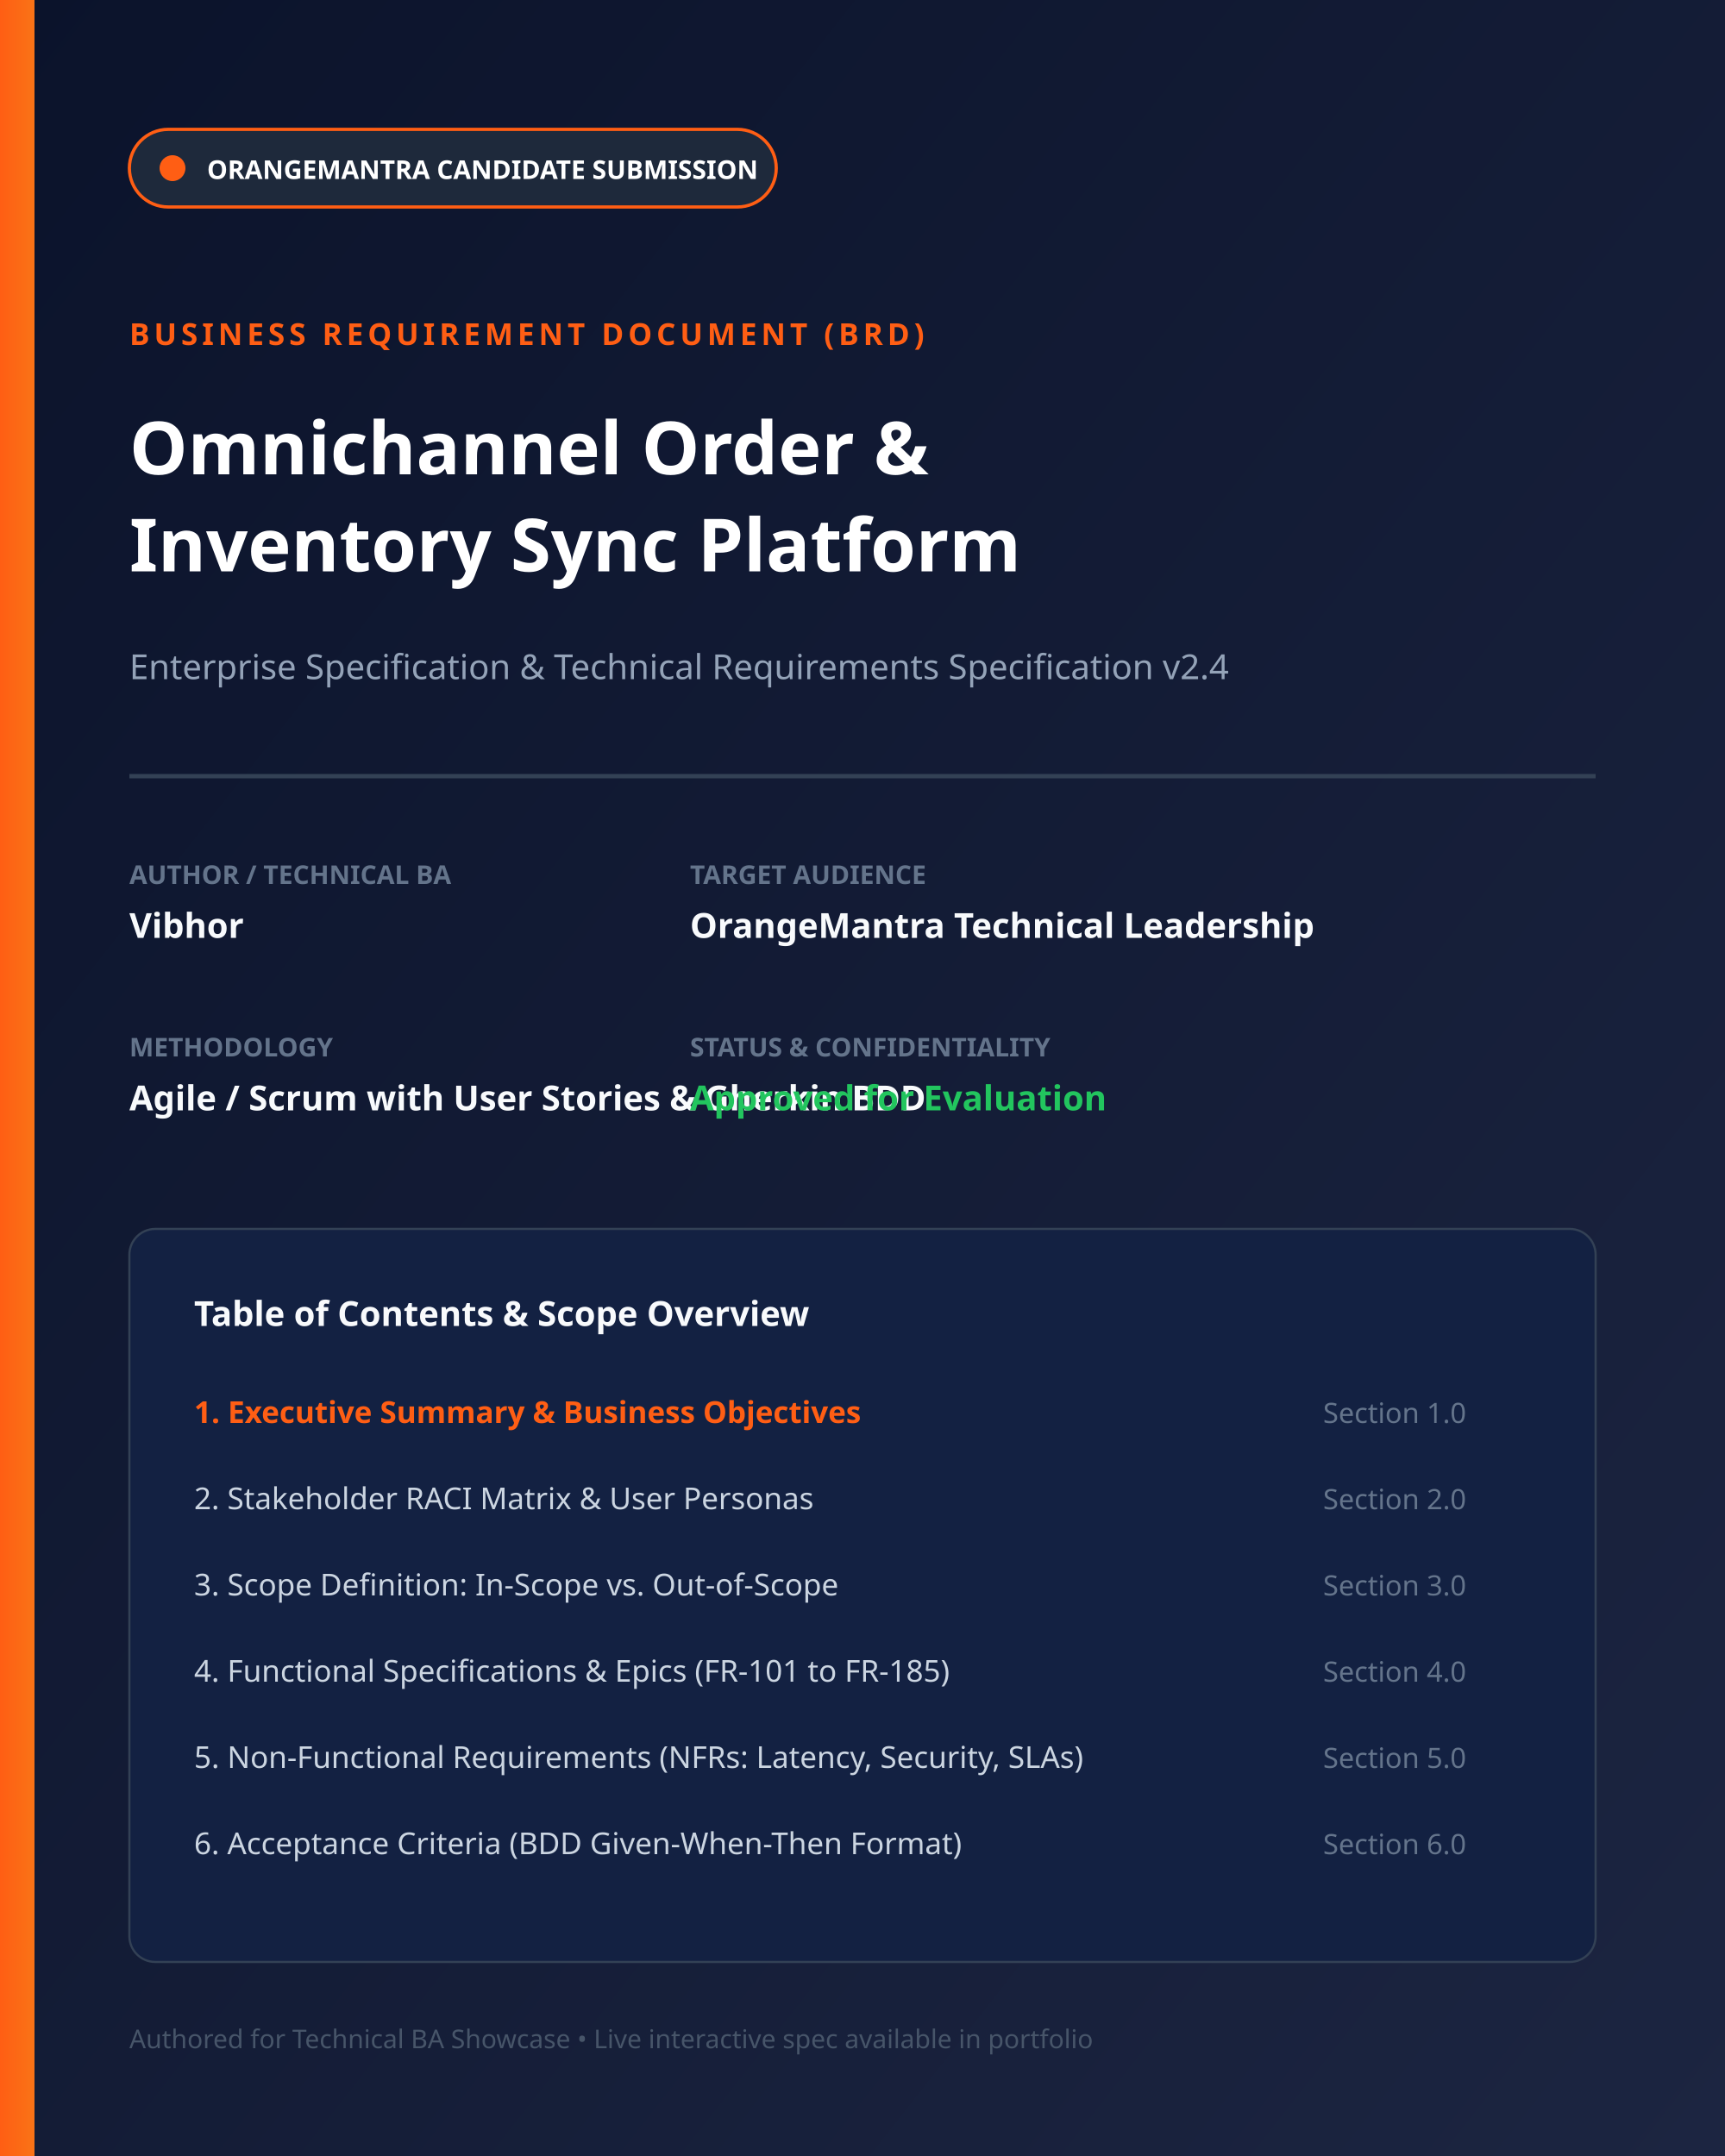
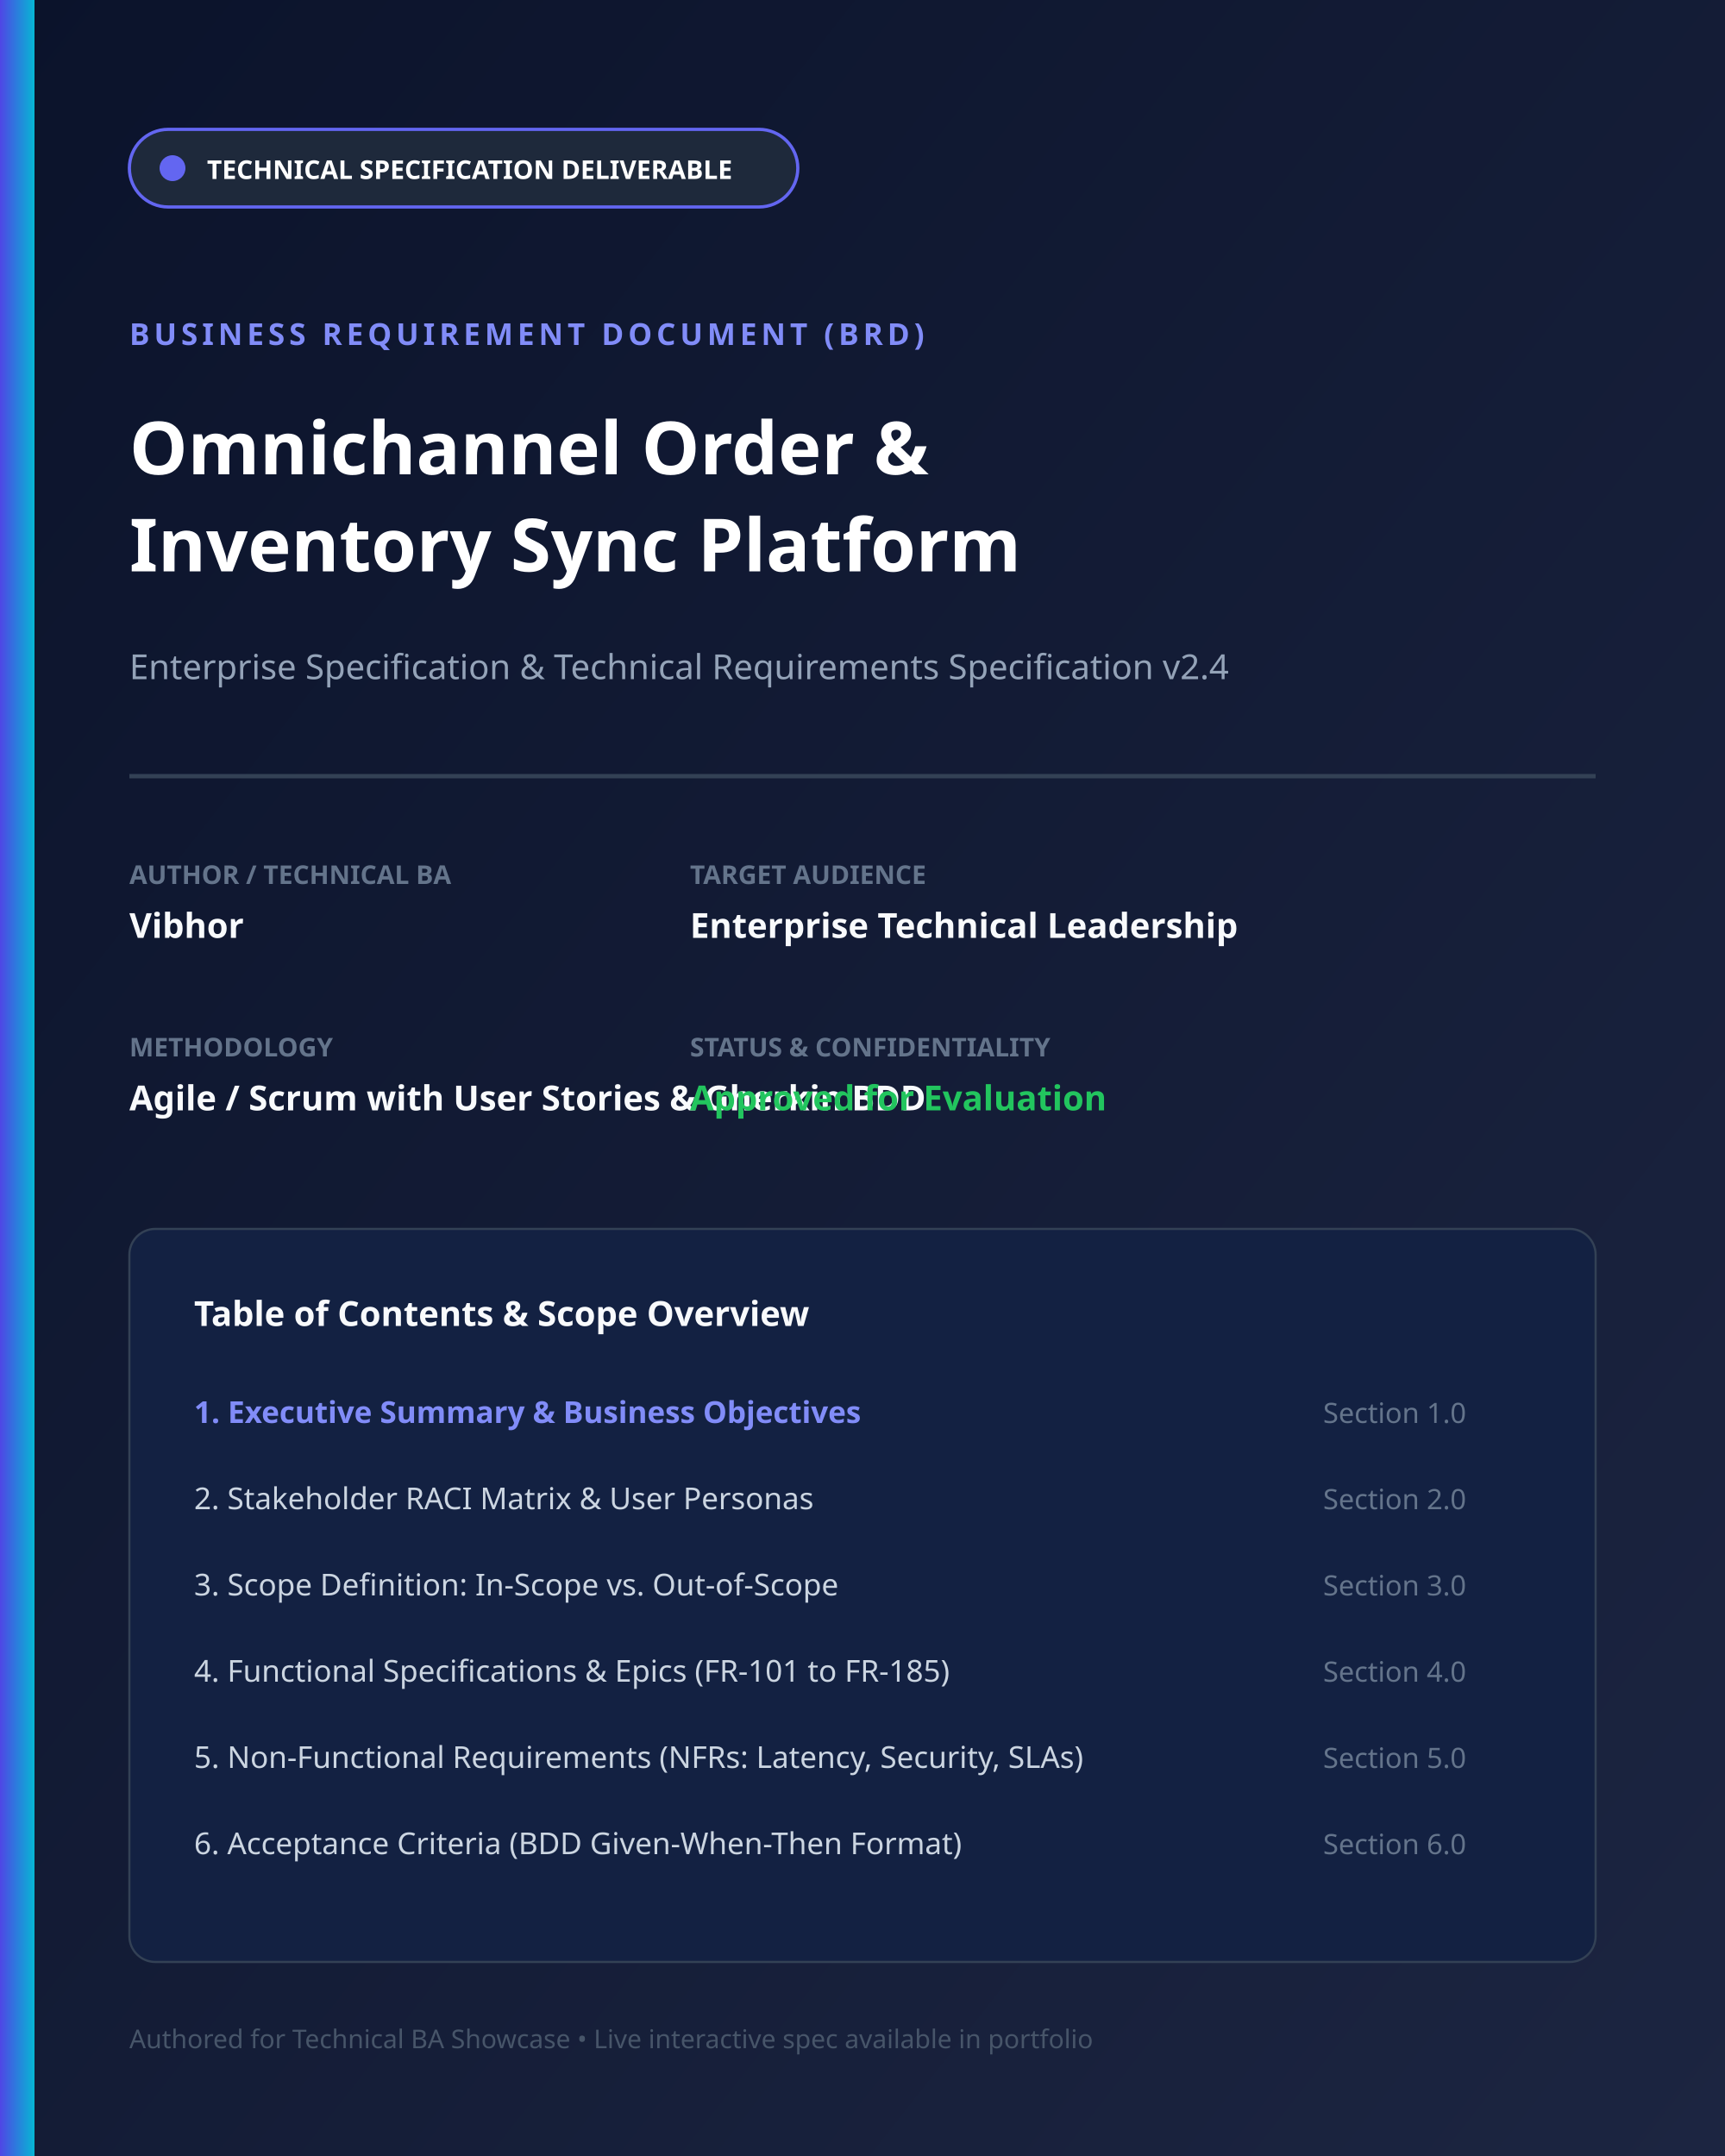
<svg xmlns="http://www.w3.org/2000/svg" viewBox="0 0 800 1000" width="100%" height="100%">
  <defs>
    <linearGradient id="coverBg" x1="0%" y1="0%" x2="100%" y2="100%">
      <stop offset="0%" stop-color="#0b132b" />
      <stop offset="100%" stop-color="#1c2541" />
    </linearGradient>
-     <linearGradient id="accentOrange" x1="0%" y1="0%" x2="100%" y2="0%">
-       <stop offset="0%" stop-color="#ff5e14" />
-       <stop offset="100%" stop-color="#f97316" />
+     <linearGradient id="accentPrimary" x1="0%" y1="0%" x2="100%" y2="0%">
+       <stop offset="0%" stop-color="#4f46e5" />
+       <stop offset="100%" stop-color="#06b6d4" />
    </linearGradient>
  </defs>
  <rect width="800" height="1000" fill="url(#coverBg)" />
-   <rect x="0" y="0" width="16" height="1000" fill="url(#accentOrange)" />
-   <rect x="60" y="60" width="300" height="36" rx="18" fill="#1e293b" stroke="#ff5e14" stroke-width="1.5" />
-   <circle cx="80" cy="78" r="6" fill="#ff5e14" />
-   <text x="96" y="83" fill="#ffffff" font-family="system-ui, sans-serif" font-size="12" font-weight="700">ORANGEMANTRA CANDIDATE SUBMISSION</text>
-   <text x="60" y="160" fill="#ff5e14" font-family="system-ui, sans-serif" font-size="14" font-weight="800" letter-spacing="2">BUSINESS REQUIREMENT DOCUMENT (BRD)</text>
+   <rect x="0" y="0" width="16" height="1000" fill="url(#accentPrimary)" />
+   <rect x="60" y="60" width="310" height="36" rx="18" fill="#1e293b" stroke="#6366f1" stroke-width="1.5" />
+   <circle cx="80" cy="78" r="6" fill="#6366f1" />
+   <text x="96" y="83" fill="#ffffff" font-family="system-ui, sans-serif" font-size="12" font-weight="700">TECHNICAL SPECIFICATION DELIVERABLE</text>
+   <text x="60" y="160" fill="#818cf8" font-family="system-ui, sans-serif" font-size="14" font-weight="800" letter-spacing="2">BUSINESS REQUIREMENT DOCUMENT (BRD)</text>
  <text x="60" y="220" fill="#ffffff" font-family="system-ui, sans-serif" font-size="34" font-weight="800">Omnichannel Order &amp;</text>
  <text x="60" y="265" fill="#ffffff" font-family="system-ui, sans-serif" font-size="34" font-weight="800">Inventory Sync Platform</text>
  <text x="60" y="315" fill="#94a3b8" font-family="system-ui, sans-serif" font-size="16">Enterprise Specification &amp; Technical Requirements Specification v2.4</text>
  <line x1="60" y1="360" x2="740" y2="360" stroke="#334155" stroke-width="2" />
  <text x="60" y="410" fill="#64748b" font-family="system-ui, sans-serif" font-size="12" font-weight="700">AUTHOR / TECHNICAL BA</text>
  <text x="60" y="435" fill="#f8fafc" font-family="system-ui, sans-serif" font-size="16" font-weight="600">Vibhor</text>
  <text x="320" y="410" fill="#64748b" font-family="system-ui, sans-serif" font-size="12" font-weight="700">TARGET AUDIENCE</text>
-   <text x="320" y="435" fill="#f8fafc" font-family="system-ui, sans-serif" font-size="16" font-weight="600">OrangeMantra Technical Leadership</text>
+   <text x="320" y="435" fill="#f8fafc" font-family="system-ui, sans-serif" font-size="16" font-weight="600">Enterprise Technical Leadership</text>
  <text x="60" y="490" fill="#64748b" font-family="system-ui, sans-serif" font-size="12" font-weight="700">METHODOLOGY</text>
  <text x="60" y="515" fill="#f8fafc" font-family="system-ui, sans-serif" font-size="16" font-weight="600">Agile / Scrum with User Stories &amp; Gherkin BDD</text>
  <text x="320" y="490" fill="#64748b" font-family="system-ui, sans-serif" font-size="12" font-weight="700">STATUS &amp; CONFIDENTIALITY</text>
  <text x="320" y="515" fill="#22c55e" font-family="system-ui, sans-serif" font-size="16" font-weight="600">Approved for Evaluation</text>
  <rect x="60" y="570" width="680" height="340" rx="12" fill="#132142" stroke="#334155" />
  <text x="90" y="615" fill="#f8fafc" font-family="system-ui, sans-serif" font-size="16" font-weight="700">Table of Contents &amp; Scope Overview</text>
-   <text x="90" y="660" fill="#ff5e14" font-family="system-ui, sans-serif" font-size="14" font-weight="600">1. Executive Summary &amp; Business Objectives</text>
+   <text x="90" y="660" fill="#818cf8" font-family="system-ui, sans-serif" font-size="14" font-weight="600">1. Executive Summary &amp; Business Objectives</text>
  <text x="680" y="660" fill="#64748b" font-family="system-ui, sans-serif" font-size="13" text-anchor="end">Section 1.0</text>
  <text x="90" y="700" fill="#cbd5e1" font-family="system-ui, sans-serif" font-size="14">2. Stakeholder RACI Matrix &amp; User Personas</text>
  <text x="680" y="700" fill="#64748b" font-family="system-ui, sans-serif" font-size="13" text-anchor="end">Section 2.0</text>
  <text x="90" y="740" fill="#cbd5e1" font-family="system-ui, sans-serif" font-size="14">3. Scope Definition: In-Scope vs. Out-of-Scope</text>
  <text x="680" y="740" fill="#64748b" font-family="system-ui, sans-serif" font-size="13" text-anchor="end">Section 3.0</text>
  <text x="90" y="780" fill="#cbd5e1" font-family="system-ui, sans-serif" font-size="14">4. Functional Specifications &amp; Epics (FR-101 to FR-185)</text>
  <text x="680" y="780" fill="#64748b" font-family="system-ui, sans-serif" font-size="13" text-anchor="end">Section 4.0</text>
  <text x="90" y="820" fill="#cbd5e1" font-family="system-ui, sans-serif" font-size="14">5. Non-Functional Requirements (NFRs: Latency, Security, SLAs)</text>
  <text x="680" y="820" fill="#64748b" font-family="system-ui, sans-serif" font-size="13" text-anchor="end">Section 5.0</text>
  <text x="90" y="860" fill="#cbd5e1" font-family="system-ui, sans-serif" font-size="14">6. Acceptance Criteria (BDD Given-When-Then Format)</text>
  <text x="680" y="860" fill="#64748b" font-family="system-ui, sans-serif" font-size="13" text-anchor="end">Section 6.0</text>
  <text x="60" y="950" fill="#475569" font-family="system-ui, sans-serif" font-size="12">Authored for Technical BA Showcase • Live interactive spec available in portfolio</text>
</svg>
